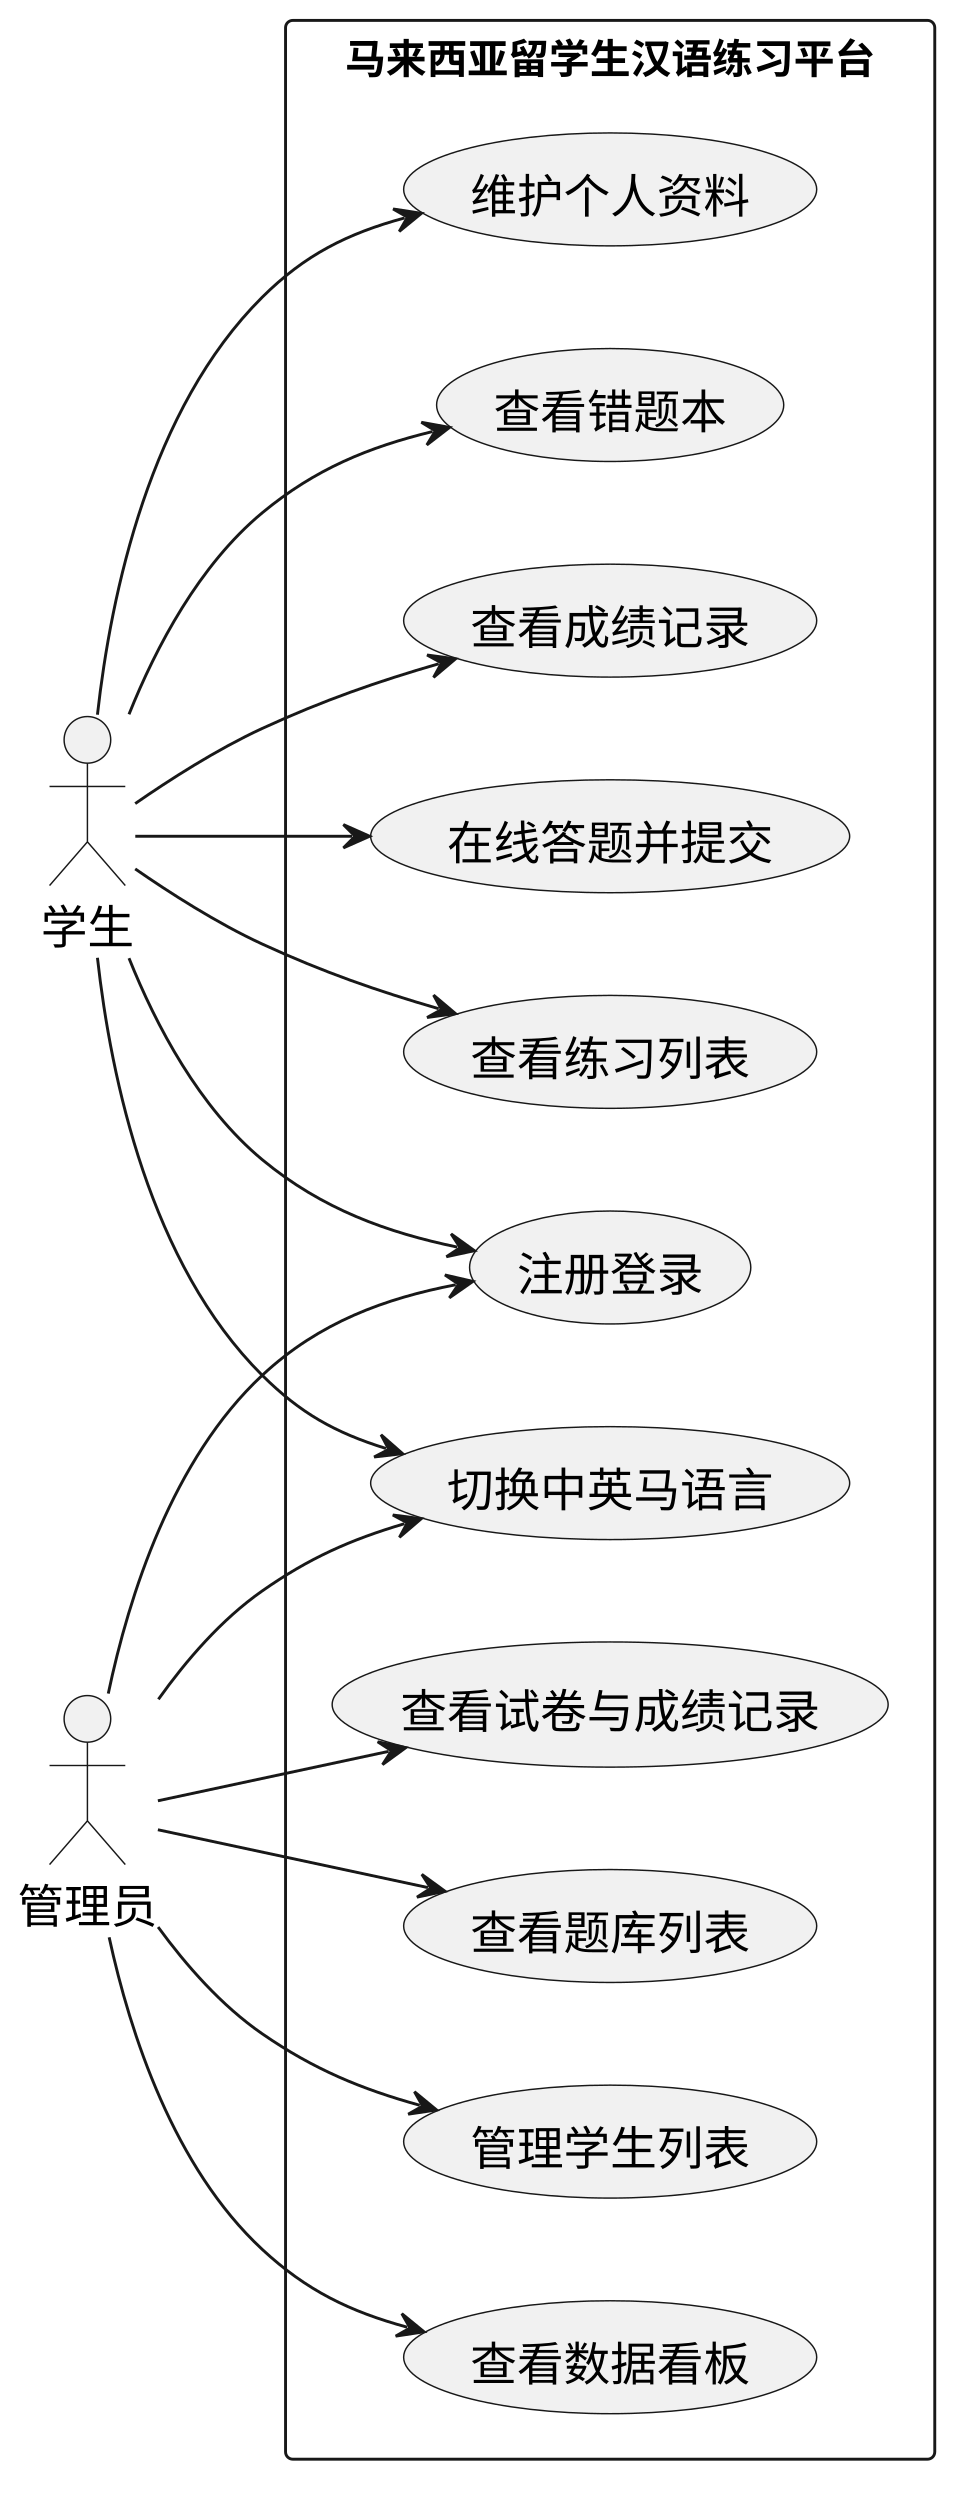
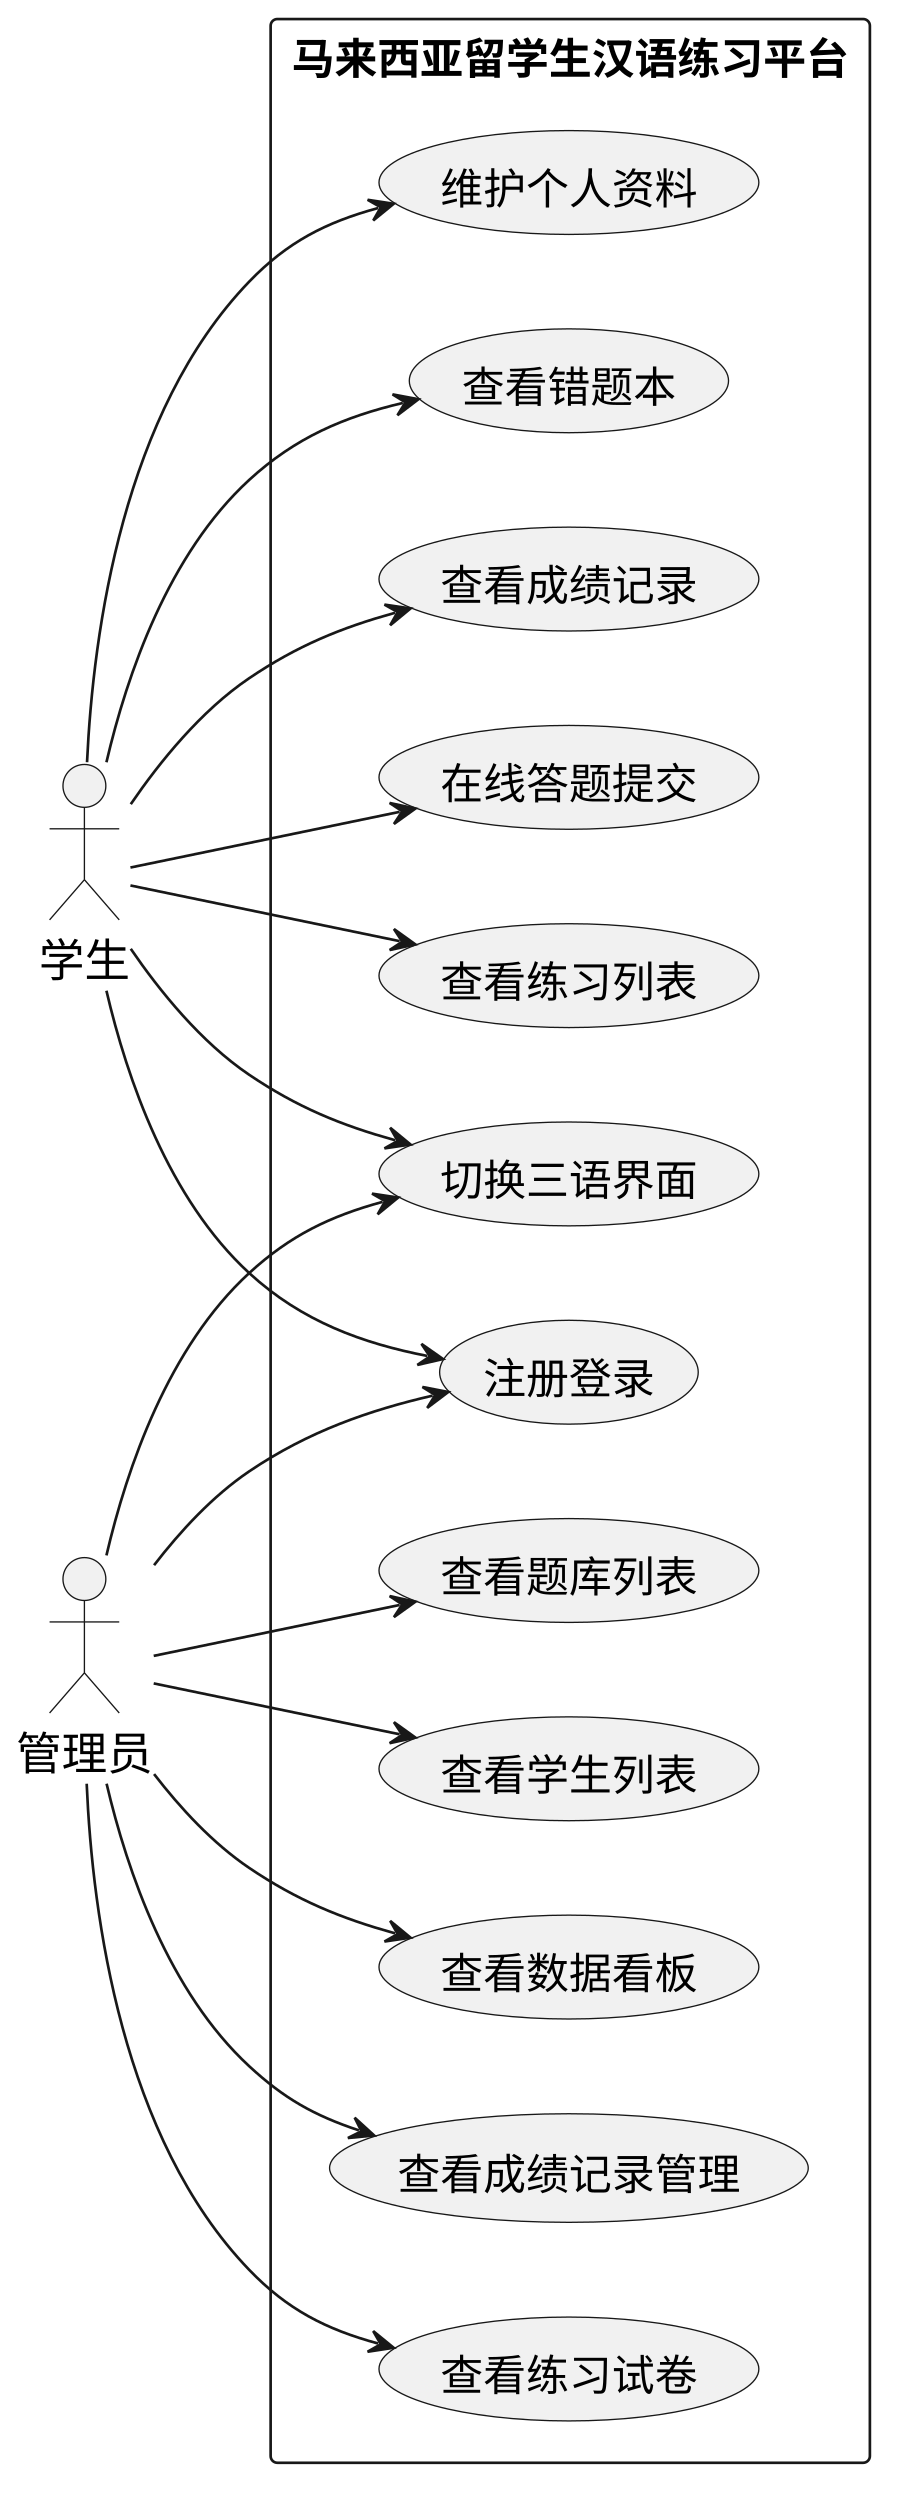
- <svg xmlns="http://www.w3.org/2000/svg" contentStyleType="text/css" data-diagram-type="DESCRIPTION" height="858px" preserveAspectRatio="none" style="width:334px;height:858px;background:#FFFFFF;" version="1.1" viewBox="0 0 334 858" width="334px" zoomAndPan="magnify">
+ <svg xmlns="http://www.w3.org/2000/svg" contentStyleType="text/css" data-diagram-type="DESCRIPTION" height="933px" preserveAspectRatio="none" style="width:338px;height:933px;background:#FFFFFF;" version="1.1" viewBox="0 0 338 933" width="338px" zoomAndPan="magnify">
  <defs />
  <g>
-     <g class="cluster" data-qualified-name="............." data-source-line="8" id="ent0004">
-       <rect fill="none" height="837" rx="2.5" ry="2.5" style="stroke:#181818;stroke-width:1;" width="222.81" x="98" y="7" />
-       <text fill="#000000" font-family="Noto Sans CJK SC" font-size="14" font-weight="700" lengthAdjust="spacing" textLength="181.999" x="118.405" y="25.24">马来西亚留学生汉语练习平台</text>
+     <g class="cluster" data-qualified-name="System" data-source-line="10" id="ent0005">
+       <rect fill="none" height="912" rx="2.5" ry="2.5" style="stroke:#181818;stroke-width:1;" width="223.64" x="101" y="7.108" />
+       <text fill="#000000" font-family="Noto Sans CJK SC" font-size="16" font-weight="700" lengthAdjust="spacing" textLength="208" x="108.82" y="27.668">马来西亚留学生汉语练习平台</text>
    </g>
-     <g class="entity" data-qualified-name="..............UC1" data-source-line="9" id="ent0005">
-       <ellipse cx="209.415" cy="435.002" fill="#F1F1F1" rx="48.255" ry="19.382" style="stroke:#181818;stroke-width:0.5;" />
-       <text fill="#000000" font-family="Noto Sans CJK SC" font-size="16" lengthAdjust="spacing" textLength="64" x="177.415" y="443.086">注册登录</text>
+     <g class="entity" data-qualified-name="System.UC1" data-source-line="11" id="ent0006">
+       <ellipse cx="212.325" cy="512.11" fill="#F1F1F1" rx="48.255" ry="19.382" style="stroke:#181818;stroke-width:0.5;" />
+       <text fill="#000000" font-family="Noto Sans CJK SC" font-size="16" lengthAdjust="spacing" textLength="64" x="180.325" y="520.194">注册登录</text>
    </g>
-     <g class="entity" data-qualified-name="..............UC2" data-source-line="10" id="ent0006">
-       <ellipse cx="209.406" cy="509.002" fill="#F1F1F1" rx="82.196" ry="19.382" style="stroke:#181818;stroke-width:0.5;" />
-       <text fill="#000000" font-family="Noto Sans CJK SC" font-size="16" lengthAdjust="spacing" textLength="112" x="153.406" y="517.086">切换中英马语言</text>
+     <g class="entity" data-qualified-name="System.UC2" data-source-line="12" id="ent0007">
+       <ellipse cx="212.322" cy="438.11" fill="#F1F1F1" rx="70.882" ry="19.382" style="stroke:#181818;stroke-width:0.5;" />
+       <text fill="#000000" font-family="Noto Sans CJK SC" font-size="16" lengthAdjust="spacing" textLength="96" x="164.322" y="446.194">切换三语界面</text>
    </g>
-     <g class="entity" data-qualified-name="..............UC3" data-source-line="11" id="ent0007">
-       <ellipse cx="209.412" cy="361.002" fill="#F1F1F1" rx="70.882" ry="19.382" style="stroke:#181818;stroke-width:0.5;" />
-       <text fill="#000000" font-family="Noto Sans CJK SC" font-size="16" lengthAdjust="spacing" textLength="96" x="161.412" y="369.086">查看练习列表</text>
+     <g class="entity" data-qualified-name="System.UC3" data-source-line="13" id="ent0008">
+       <ellipse cx="212.322" cy="364.11" fill="#F1F1F1" rx="70.882" ry="19.382" style="stroke:#181818;stroke-width:0.5;" />
+       <text fill="#000000" font-family="Noto Sans CJK SC" font-size="16" lengthAdjust="spacing" textLength="96" x="164.322" y="372.194">查看练习列表</text>
    </g>
-     <g class="entity" data-qualified-name="..............UC4" data-source-line="12" id="ent0008">
-       <ellipse cx="209.406" cy="287.002" fill="#F1F1F1" rx="82.196" ry="19.382" style="stroke:#181818;stroke-width:0.5;" />
-       <text fill="#000000" font-family="Noto Sans CJK SC" font-size="16" lengthAdjust="spacing" textLength="112" x="153.406" y="295.086">在线答题并提交</text>
+     <g class="entity" data-qualified-name="System.UC4" data-source-line="14" id="ent0009">
+       <ellipse cx="212.322" cy="290.11" fill="#F1F1F1" rx="70.882" ry="19.382" style="stroke:#181818;stroke-width:0.5;" />
+       <text fill="#000000" font-family="Noto Sans CJK SC" font-size="16" lengthAdjust="spacing" textLength="96" x="164.322" y="298.194">在线答题提交</text>
    </g>
-     <g class="entity" data-qualified-name="..............UC5" data-source-line="13" id="ent0009">
-       <ellipse cx="209.412" cy="213.002" fill="#F1F1F1" rx="70.882" ry="19.382" style="stroke:#181818;stroke-width:0.5;" />
-       <text fill="#000000" font-family="Noto Sans CJK SC" font-size="16" lengthAdjust="spacing" textLength="96" x="161.412" y="221.086">查看成绩记录</text>
+     <g class="entity" data-qualified-name="System.UC5" data-source-line="15" id="ent0010">
+       <ellipse cx="212.322" cy="216.11" fill="#F1F1F1" rx="70.882" ry="19.382" style="stroke:#181818;stroke-width:0.5;" />
+       <text fill="#000000" font-family="Noto Sans CJK SC" font-size="16" lengthAdjust="spacing" textLength="96" x="164.322" y="224.194">查看成绩记录</text>
    </g>
-     <g class="entity" data-qualified-name="..............UC6" data-source-line="14" id="ent0010">
-       <ellipse cx="209.409" cy="139.002" fill="#F1F1F1" rx="59.569" ry="19.382" style="stroke:#181818;stroke-width:0.5;" />
-       <text fill="#000000" font-family="Noto Sans CJK SC" font-size="16" lengthAdjust="spacing" textLength="80" x="169.409" y="147.086">查看错题本</text>
+     <g class="entity" data-qualified-name="System.UC6" data-source-line="16" id="ent0011">
+       <ellipse cx="212.319" cy="142.11" fill="#F1F1F1" rx="59.569" ry="19.382" style="stroke:#181818;stroke-width:0.5;" />
+       <text fill="#000000" font-family="Noto Sans CJK SC" font-size="16" lengthAdjust="spacing" textLength="80" x="172.319" y="150.194">查看错题本</text>
    </g>
-     <g class="entity" data-qualified-name="..............UC7" data-source-line="15" id="ent0011">
-       <ellipse cx="209.412" cy="65.002" fill="#F1F1F1" rx="70.882" ry="19.382" style="stroke:#181818;stroke-width:0.5;" />
-       <text fill="#000000" font-family="Noto Sans CJK SC" font-size="16" lengthAdjust="spacing" textLength="96" x="161.412" y="73.086">维护个人资料</text>
+     <g class="entity" data-qualified-name="System.UC7" data-source-line="17" id="ent0012">
+       <ellipse cx="212.322" cy="68.11" fill="#F1F1F1" rx="70.882" ry="19.382" style="stroke:#181818;stroke-width:0.5;" />
+       <text fill="#000000" font-family="Noto Sans CJK SC" font-size="16" lengthAdjust="spacing" textLength="96" x="164.322" y="76.194">维护个人资料</text>
    </g>
-     <g class="entity" data-qualified-name="..............UC8" data-source-line="16" id="ent0012">
-       <ellipse cx="209.412" cy="809.002" fill="#F1F1F1" rx="70.882" ry="19.382" style="stroke:#181818;stroke-width:0.5;" />
-       <text fill="#000000" font-family="Noto Sans CJK SC" font-size="16" lengthAdjust="spacing" textLength="96" x="161.412" y="817.086">查看数据看板</text>
+     <g class="entity" data-qualified-name="System.UC8" data-source-line="18" id="ent0013">
+       <ellipse cx="212.322" cy="734.11" fill="#F1F1F1" rx="70.882" ry="19.382" style="stroke:#181818;stroke-width:0.5;" />
+       <text fill="#000000" font-family="Noto Sans CJK SC" font-size="16" lengthAdjust="spacing" textLength="96" x="164.322" y="742.194">查看数据看板</text>
    </g>
-     <g class="entity" data-qualified-name="..............UC9" data-source-line="17" id="ent0013">
-       <ellipse cx="209.412" cy="735.002" fill="#F1F1F1" rx="70.882" ry="19.382" style="stroke:#181818;stroke-width:0.5;" />
-       <text fill="#000000" font-family="Noto Sans CJK SC" font-size="16" lengthAdjust="spacing" textLength="96" x="161.412" y="743.086">管理学生列表</text>
+     <g class="entity" data-qualified-name="System.UC9" data-source-line="19" id="ent0014">
+       <ellipse cx="212.322" cy="660.11" fill="#F1F1F1" rx="70.882" ry="19.382" style="stroke:#181818;stroke-width:0.5;" />
+       <text fill="#000000" font-family="Noto Sans CJK SC" font-size="16" lengthAdjust="spacing" textLength="96" x="164.322" y="668.194">查看学生列表</text>
    </g>
-     <g class="entity" data-qualified-name="..............UC10" data-source-line="18" id="ent0014">
-       <ellipse cx="209.412" cy="661.002" fill="#F1F1F1" rx="70.882" ry="19.382" style="stroke:#181818;stroke-width:0.5;" />
-       <text fill="#000000" font-family="Noto Sans CJK SC" font-size="16" lengthAdjust="spacing" textLength="96" x="161.412" y="669.086">查看题库列表</text>
+     <g class="entity" data-qualified-name="System.UC10" data-source-line="20" id="ent0015">
+       <ellipse cx="212.322" cy="586.11" fill="#F1F1F1" rx="70.882" ry="19.382" style="stroke:#181818;stroke-width:0.5;" />
+       <text fill="#000000" font-family="Noto Sans CJK SC" font-size="16" lengthAdjust="spacing" textLength="96" x="164.322" y="594.194">查看题库列表</text>
    </g>
-     <g class="entity" data-qualified-name="..............UC11" data-source-line="19" id="ent0015">
-       <ellipse cx="209.405" cy="585.001" fill="#F1F1F1" rx="95.405" ry="21.481" style="stroke:#181818;stroke-width:0.5;" />
-       <text fill="#000000" font-family="Noto Sans CJK SC" font-size="16" lengthAdjust="spacing" textLength="144" x="137.405" y="593.085">查看试卷与成绩记录</text>
+     <g class="entity" data-qualified-name="System.UC11" data-source-line="21" id="ent0016">
+       <ellipse cx="212.322" cy="884.11" fill="#F1F1F1" rx="70.882" ry="19.382" style="stroke:#181818;stroke-width:0.5;" />
+       <text fill="#000000" font-family="Noto Sans CJK SC" font-size="16" lengthAdjust="spacing" textLength="96" x="164.322" y="892.194">查看练习试卷</text>
    </g>
-     <g class="entity" data-qualified-name="Student" data-source-line="6" id="ent0002">
-       <ellipse cx="30" cy="253.92" fill="#F1F1F1" rx="8" ry="8" style="stroke:#181818;stroke-width:0.5;" />
-       <path d="M30,261.92 L30,288.92 M17,269.92 L43,269.92 M30,288.92 L17,303.92 M30,288.92 L43,303.92" fill="none" style="stroke:#181818;stroke-width:0.5;" />
-       <text fill="#000000" font-family="Noto Sans CJK SC" font-size="16" lengthAdjust="spacing" textLength="32" x="14" y="323.98">学生</text>
+     <g class="entity" data-qualified-name="System.UC12" data-source-line="22" id="ent0017">
+       <ellipse cx="212.318" cy="809.112" fill="#F1F1F1" rx="89.318" ry="20.264" style="stroke:#181818;stroke-width:0.5;" />
+       <text fill="#000000" font-family="Noto Sans CJK SC" font-size="16" lengthAdjust="spacing" textLength="128" x="148.318" y="817.196">查看成绩记录管理</text>
    </g>
-     <g class="entity" data-qualified-name="Admin" data-source-line="7" id="ent0003">
-       <ellipse cx="30" cy="589.92" fill="#F1F1F1" rx="8" ry="8" style="stroke:#181818;stroke-width:0.5;" />
-       <path d="M30,597.92 L30,624.92 M17,605.92 L43,605.92 M30,624.92 L17,639.92 M30,624.92 L43,639.92" fill="none" style="stroke:#181818;stroke-width:0.5;" />
-       <text fill="#000000" font-family="Noto Sans CJK SC" font-size="16" lengthAdjust="spacing" textLength="48" x="6" y="659.98">管理员</text>
+     <g class="entity" data-qualified-name="Student" data-source-line="7" id="ent0002">
+       <ellipse cx="31.5" cy="293.298" fill="#F1F1F1" rx="8" ry="8" style="stroke:#181818;stroke-width:0.5;" />
+       <path d="M31.5,301.298 L31.5,328.298 M18.5,309.298 L44.5,309.298 M31.5,328.298 L18.5,343.298 M31.5,328.298 L44.5,343.298" fill="none" style="stroke:#181818;stroke-width:0.5;" />
+       <text fill="#000000" font-family="Noto Sans CJK SC" font-size="17" lengthAdjust="spacing" textLength="34" x="14.5" y="364.518">学生</text>
    </g>
-     <g class="link" data-entity-1="ent0002" data-entity-2="ent0005" data-link-type="dependency" data-source-line="21" id="lnk16">
-       <path d="M44.27,328.85 C53.64,352.2 68.42,380.09 90,398 C110.55,415.05 133.106,423.048 156.946,428.008" fill="none" id="Student-to-UC1" style="stroke:#181818;stroke-width:1;" />
-       <polygon fill="#181818" points="162.82,429.23,154.823,423.481,157.925,428.212,153.194,431.313,162.82,429.23" style="stroke:#181818;stroke-width:1;" />
+     <g class="entity" data-qualified-name="Admin" data-source-line="8" id="ent0003">
+       <ellipse cx="31.5" cy="589.298" fill="#F1F1F1" rx="8" ry="8" style="stroke:#181818;stroke-width:0.5;" />
+       <path d="M31.5,597.298 L31.5,624.298 M18.5,605.298 L44.5,605.298 M31.5,624.298 L18.5,639.298 M31.5,624.298 L44.5,639.298" fill="none" style="stroke:#181818;stroke-width:0.5;" />
+       <text fill="#000000" font-family="Noto Sans CJK SC" font-size="17" lengthAdjust="spacing" textLength="51" x="6" y="660.518">管理员</text>
    </g>
-     <g class="link" data-entity-1="ent0002" data-entity-2="ent0006" data-link-type="dependency" data-source-line="22" id="lnk17">
-       <path d="M33.44,328.71 C38.1,370.43 51.51,433.73 90,472 C103.06,484.98 114.872,491.634 132.452,497.114" fill="none" id="Student-to-UC2" style="stroke:#181818;stroke-width:1;" />
-       <polygon fill="#181818" points="138.18,498.9,130.778,492.403,133.406,497.412,128.397,500.04,138.18,498.9" style="stroke:#181818;stroke-width:1;" />
+     <g class="link" data-entity-1="ent0002" data-entity-2="ent0006" data-link-type="dependency" data-source-line="24" id="lnk18">
+       <path d="M39.72,369.738 C47.46,402.808 62.95,447.508 93,475.108 C112.73,493.238 135.372,501.324 159.462,506.044" fill="none" id="Student-to-UC1" style="stroke:#181818;stroke-width:1;" />
+       <polygon fill="#181818" points="165.35,507.198,157.287,501.542,160.443,506.237,155.749,509.393,165.35,507.198" style="stroke:#181818;stroke-width:1;" />
    </g>
-     <g class="link" data-entity-1="ent0002" data-entity-2="ent0007" data-link-type="dependency" data-source-line="23" id="lnk18">
-       <path d="M46.4,298.21 C57.96,306.22 74.41,316.82 90,324 C111.03,333.68 129.518,340.087 150.568,346.197" fill="none" id="Student-to-UC3" style="stroke:#181818;stroke-width:1;" />
-       <polygon fill="#181818" points="156.33,347.87,148.802,341.52,151.528,346.476,146.572,349.203,156.33,347.87" style="stroke:#181818;stroke-width:1;" />
+     <g class="link" data-entity-1="ent0002" data-entity-2="ent0007" data-link-type="dependency" data-source-line="25" id="lnk19">
+       <path d="M48.8,354.098 C59.57,369.848 74.99,388.938 93,401.108 C110.92,413.218 127.229,419.911 147.439,425.531" fill="none" id="Student-to-UC2" style="stroke:#181818;stroke-width:1;" />
+       <polygon fill="#181818" points="153.22,427.138,145.621,420.873,148.403,425.798,143.477,428.581,153.22,427.138" style="stroke:#181818;stroke-width:1;" />
    </g>
-     <g class="link" data-entity-1="ent0002" data-entity-2="ent0008" data-link-type="dependency" data-source-line="24" id="lnk19">
-       <path d="M46.43,287 C64.64,287 90.31,287 120.85,287" fill="none" id="Student-to-UC4" style="stroke:#181818;stroke-width:1;" />
-       <polygon fill="#181818" points="126.85,287,117.85,283,121.85,287,117.85,291,126.85,287" style="stroke:#181818;stroke-width:1;" />
+     <g class="link" data-entity-1="ent0002" data-entity-2="ent0008" data-link-type="dependency" data-source-line="26" id="lnk20">
+       <path d="M48.68,330.458 C72.5,335.388 112.274,343.612 149.154,351.242" fill="none" id="Student-to-UC3" style="stroke:#181818;stroke-width:1;" />
+       <polygon fill="#181818" points="155.03,352.458,147.027,346.718,150.134,351.445,145.406,354.552,155.03,352.458" style="stroke:#181818;stroke-width:1;" />
    </g>
-     <g class="link" data-entity-1="ent0002" data-entity-2="ent0009" data-link-type="dependency" data-source-line="25" id="lnk20">
-       <path d="M46.4,275.79 C57.96,267.78 74.41,257.18 90,250 C111.03,240.32 129.518,233.912 150.568,227.803" fill="none" id="Student-to-UC5" style="stroke:#181818;stroke-width:1;" />
-       <polygon fill="#181818" points="156.33,226.13,146.572,224.797,151.528,227.524,148.802,232.48,156.33,226.13" style="stroke:#181818;stroke-width:1;" />
+     <g class="link" data-entity-1="ent0002" data-entity-2="ent0009" data-link-type="dependency" data-source-line="27" id="lnk21">
+       <path d="M48.68,323.758 C72.5,318.828 112.274,310.604 149.154,302.974" fill="none" id="Student-to-UC4" style="stroke:#181818;stroke-width:1;" />
+       <polygon fill="#181818" points="155.03,301.758,145.406,299.664,150.134,302.771,147.027,307.498,155.03,301.758" style="stroke:#181818;stroke-width:1;" />
    </g>
-     <g class="link" data-entity-1="ent0002" data-entity-2="ent0010" data-link-type="dependency" data-source-line="26" id="lnk21">
-       <path d="M44.27,245.15 C53.64,221.8 68.42,193.91 90,176 C108.15,160.94 126.61,153.417 148.46,148.107" fill="none" id="Student-to-UC6" style="stroke:#181818;stroke-width:1;" />
-       <polygon fill="#181818" points="154.29,146.69,144.6,144.929,149.431,147.871,146.489,152.702,154.29,146.69" style="stroke:#181818;stroke-width:1;" />
+     <g class="link" data-entity-1="ent0002" data-entity-2="ent0010" data-link-type="dependency" data-source-line="28" id="lnk22">
+       <path d="M48.8,300.118 C59.57,284.368 74.99,265.278 93,253.108 C110.92,240.998 127.229,234.305 147.439,228.685" fill="none" id="Student-to-UC5" style="stroke:#181818;stroke-width:1;" />
+       <polygon fill="#181818" points="153.22,227.078,143.477,225.636,148.403,228.418,145.621,233.343,153.22,227.078" style="stroke:#181818;stroke-width:1;" />
    </g>
-     <g class="link" data-entity-1="ent0002" data-entity-2="ent0011" data-link-type="dependency" data-source-line="27" id="lnk22">
-       <path d="M33.44,245.29 C38.1,203.57 51.51,140.27 90,102 C104.66,87.42 119.192,80.16 138.862,74.79" fill="none" id="Student-to-UC7" style="stroke:#181818;stroke-width:1;" />
-       <polygon fill="#181818" points="144.65,73.21,134.914,71.722,139.827,74.527,137.021,79.439,144.65,73.21" style="stroke:#181818;stroke-width:1;" />
+     <g class="link" data-entity-1="ent0002" data-entity-2="ent0011" data-link-type="dependency" data-source-line="29" id="lnk23">
+       <path d="M39.72,284.478 C47.46,251.408 62.95,206.708 93,179.108 C110.28,163.238 128.451,155.56 150.331,150.38" fill="none" id="Student-to-UC6" style="stroke:#181818;stroke-width:1;" />
+       <polygon fill="#181818" points="156.17,148.998,146.491,147.179,151.304,150.15,148.334,154.964,156.17,148.998" style="stroke:#181818;stroke-width:1;" />
    </g>
-     <g class="link" data-entity-1="ent0003" data-entity-2="ent0005" data-link-type="dependency" data-source-line="28" id="lnk23">
-       <path d="M37.16,581.24 C44.28,547.38 59.23,500.7 90,472 C109.61,453.71 132.26,445.601 156.41,440.921" fill="none" id="Admin-to-UC1" style="stroke:#181818;stroke-width:1;" />
-       <polygon fill="#181818" points="162.3,439.78,152.703,437.565,157.391,440.731,154.225,445.419,162.3,439.78" style="stroke:#181818;stroke-width:1;" />
+     <g class="link" data-entity-1="ent0002" data-entity-2="ent0012" data-link-type="dependency" data-source-line="30" id="lnk24">
+       <path d="M32.48,284.458 C34.79,234.898 46.15,153.718 93,105.108 C107.26,90.308 121.562,82.98 141.142,77.629" fill="none" id="Student-to-UC7" style="stroke:#181818;stroke-width:1;" />
+       <polygon fill="#181818" points="146.93,76.048,137.194,74.562,142.107,77.366,139.303,82.279,146.93,76.048" style="stroke:#181818;stroke-width:1;" />
    </g>
-     <g class="link" data-entity-1="ent0003" data-entity-2="ent0006" data-link-type="dependency" data-source-line="29" id="lnk24">
-       <path d="M54.36,583.21 C63.93,569.78 76.06,555.74 90,546 C106.15,534.71 120.138,528.478 138.828,522.928" fill="none" id="Admin-to-UC2" style="stroke:#181818;stroke-width:1;" />
-       <polygon fill="#181818" points="144.58,521.22,134.814,519.947,139.787,522.643,137.091,527.616,144.58,521.22" style="stroke:#181818;stroke-width:1;" />
+     <g class="link" data-entity-1="ent0003" data-entity-2="ent0006" data-link-type="dependency" data-source-line="31" id="lnk25">
+       <path d="M57.5,584.128 C67.26,571.458 79.39,558.308 93,549.108 C115.2,534.108 137.945,526.305 161.465,520.845" fill="none" id="Admin-to-UC1" style="stroke:#181818;stroke-width:1;" />
+       <polygon fill="#181818" points="167.31,519.488,157.639,517.627,162.44,520.619,159.448,525.42,167.31,519.488" style="stroke:#181818;stroke-width:1;" />
    </g>
-     <g class="link" data-entity-1="ent0003" data-entity-2="ent0012" data-link-type="dependency" data-source-line="30" id="lnk25">
-       <path d="M37.46,664.88 C44.72,698.25 59.72,743.89 90,772 C105.23,786.14 120.013,793.296 139.743,798.696" fill="none" id="Admin-to-UC8" style="stroke:#181818;stroke-width:1;" />
-       <polygon fill="#181818" points="145.53,800.28,137.905,794.046,140.707,798.96,135.793,801.762,145.53,800.28" style="stroke:#181818;stroke-width:1;" />
+     <g class="link" data-entity-1="ent0003" data-entity-2="ent0007" data-link-type="dependency" data-source-line="32" id="lnk26">
+       <path d="M39.72,580.478 C47.46,547.408 62.95,502.708 93,475.108 C108.3,461.058 123.084,453.936 142.794,448.526" fill="none" id="Admin-to-UC2" style="stroke:#181818;stroke-width:1;" />
+       <polygon fill="#181818" points="148.58,446.938,138.842,445.463,143.758,448.262,140.96,453.178,148.58,446.938" style="stroke:#181818;stroke-width:1;" />
    </g>
-     <g class="link" data-entity-1="ent0003" data-entity-2="ent0013" data-link-type="dependency" data-source-line="31" id="lnk26">
-       <path d="M54.26,661.36 C63.89,674.55 76.09,688.41 90,698 C107.73,710.22 123.899,716.934 144.059,722.534" fill="none" id="Admin-to-UC9" style="stroke:#181818;stroke-width:1;" />
-       <polygon fill="#181818" points="149.84,724.14,142.239,717.877,145.022,722.802,140.098,725.585,149.84,724.14" style="stroke:#181818;stroke-width:1;" />
+     <g class="link" data-entity-1="ent0003" data-entity-2="ent0013" data-link-type="dependency" data-source-line="33" id="lnk27">
+       <path d="M57.5,662.088 C67.26,674.758 79.39,687.908 93,697.108 C110.92,709.218 127.229,715.91 147.439,721.53" fill="none" id="Admin-to-UC8" style="stroke:#181818;stroke-width:1;" />
+       <polygon fill="#181818" points="153.22,723.138,145.621,716.873,148.403,721.798,143.477,724.581,153.22,723.138" style="stroke:#181818;stroke-width:1;" />
    </g>
-     <g class="link" data-entity-1="ent0003" data-entity-2="ent0014" data-link-type="dependency" data-source-line="32" id="lnk27">
-       <path d="M54.19,627.97 C79.08,633.3 113.653,640.703 146.873,647.823" fill="none" id="Admin-to-UC10" style="stroke:#181818;stroke-width:1;" />
-       <polygon fill="#181818" points="152.74,649.08,144.778,643.283,147.851,648.032,143.102,651.105,152.74,649.08" style="stroke:#181818;stroke-width:1;" />
+     <g class="link" data-entity-1="ent0003" data-entity-2="ent0014" data-link-type="dependency" data-source-line="34" id="lnk28">
+       <path d="M57.36,628.248 C82.51,633.458 116.354,640.463 149.154,647.243" fill="none" id="Admin-to-UC9" style="stroke:#181818;stroke-width:1;" />
+       <polygon fill="#181818" points="155.03,648.458,147.026,642.719,150.133,647.446,145.407,650.553,155.03,648.458" style="stroke:#181818;stroke-width:1;" />
    </g>
-     <g class="link" data-entity-1="ent0003" data-entity-2="ent0015" data-link-type="dependency" data-source-line="33" id="lnk28">
-       <path d="M54.19,618.03 C75.79,613.41 103.243,607.527 133.383,601.067" fill="none" id="Admin-to-UC11" style="stroke:#181818;stroke-width:1;" />
-       <polygon fill="#181818" points="139.25,599.81,129.612,597.785,134.361,600.858,131.288,605.607,139.25,599.81" style="stroke:#181818;stroke-width:1;" />
+     <g class="link" data-entity-1="ent0003" data-entity-2="ent0015" data-link-type="dependency" data-source-line="35" id="lnk29">
+       <path d="M57.36,617.968 C82.51,612.758 116.354,605.753 149.154,598.973" fill="none" id="Admin-to-UC10" style="stroke:#181818;stroke-width:1;" />
+       <polygon fill="#181818" points="155.03,597.758,145.407,595.663,150.133,598.77,147.026,603.497,155.03,597.758" style="stroke:#181818;stroke-width:1;" />
+     </g>
+     <g class="link" data-entity-1="ent0003" data-entity-2="ent0016" data-link-type="dependency" data-source-line="36" id="lnk30">
+       <path d="M32.35,665.688 C34.5,715.648 45.68,797.888 93,847.108 C107.25,861.928 121.542,869.257 141.122,874.607" fill="none" id="Admin-to-UC11" style="stroke:#181818;stroke-width:1;" />
+       <polygon fill="#181818" points="146.91,876.188,139.283,869.957,142.087,874.87,137.174,877.674,146.91,876.188" style="stroke:#181818;stroke-width:1;" />
+     </g>
+     <g class="link" data-entity-1="ent0003" data-entity-2="ent0017" data-link-type="dependency" data-source-line="37" id="lnk31">
+       <path d="M39.78,665.678 C47.55,698.708 63.05,743.388 93,771.108 C105.98,783.128 117.098,789.44 133.948,795.06" fill="none" id="Admin-to-UC12" style="stroke:#181818;stroke-width:1;" />
+       <polygon fill="#181818" points="139.64,796.958,132.368,790.316,134.897,795.376,129.837,797.905,139.64,796.958" style="stroke:#181818;stroke-width:1;" />
    </g>
  </g>
</svg>
